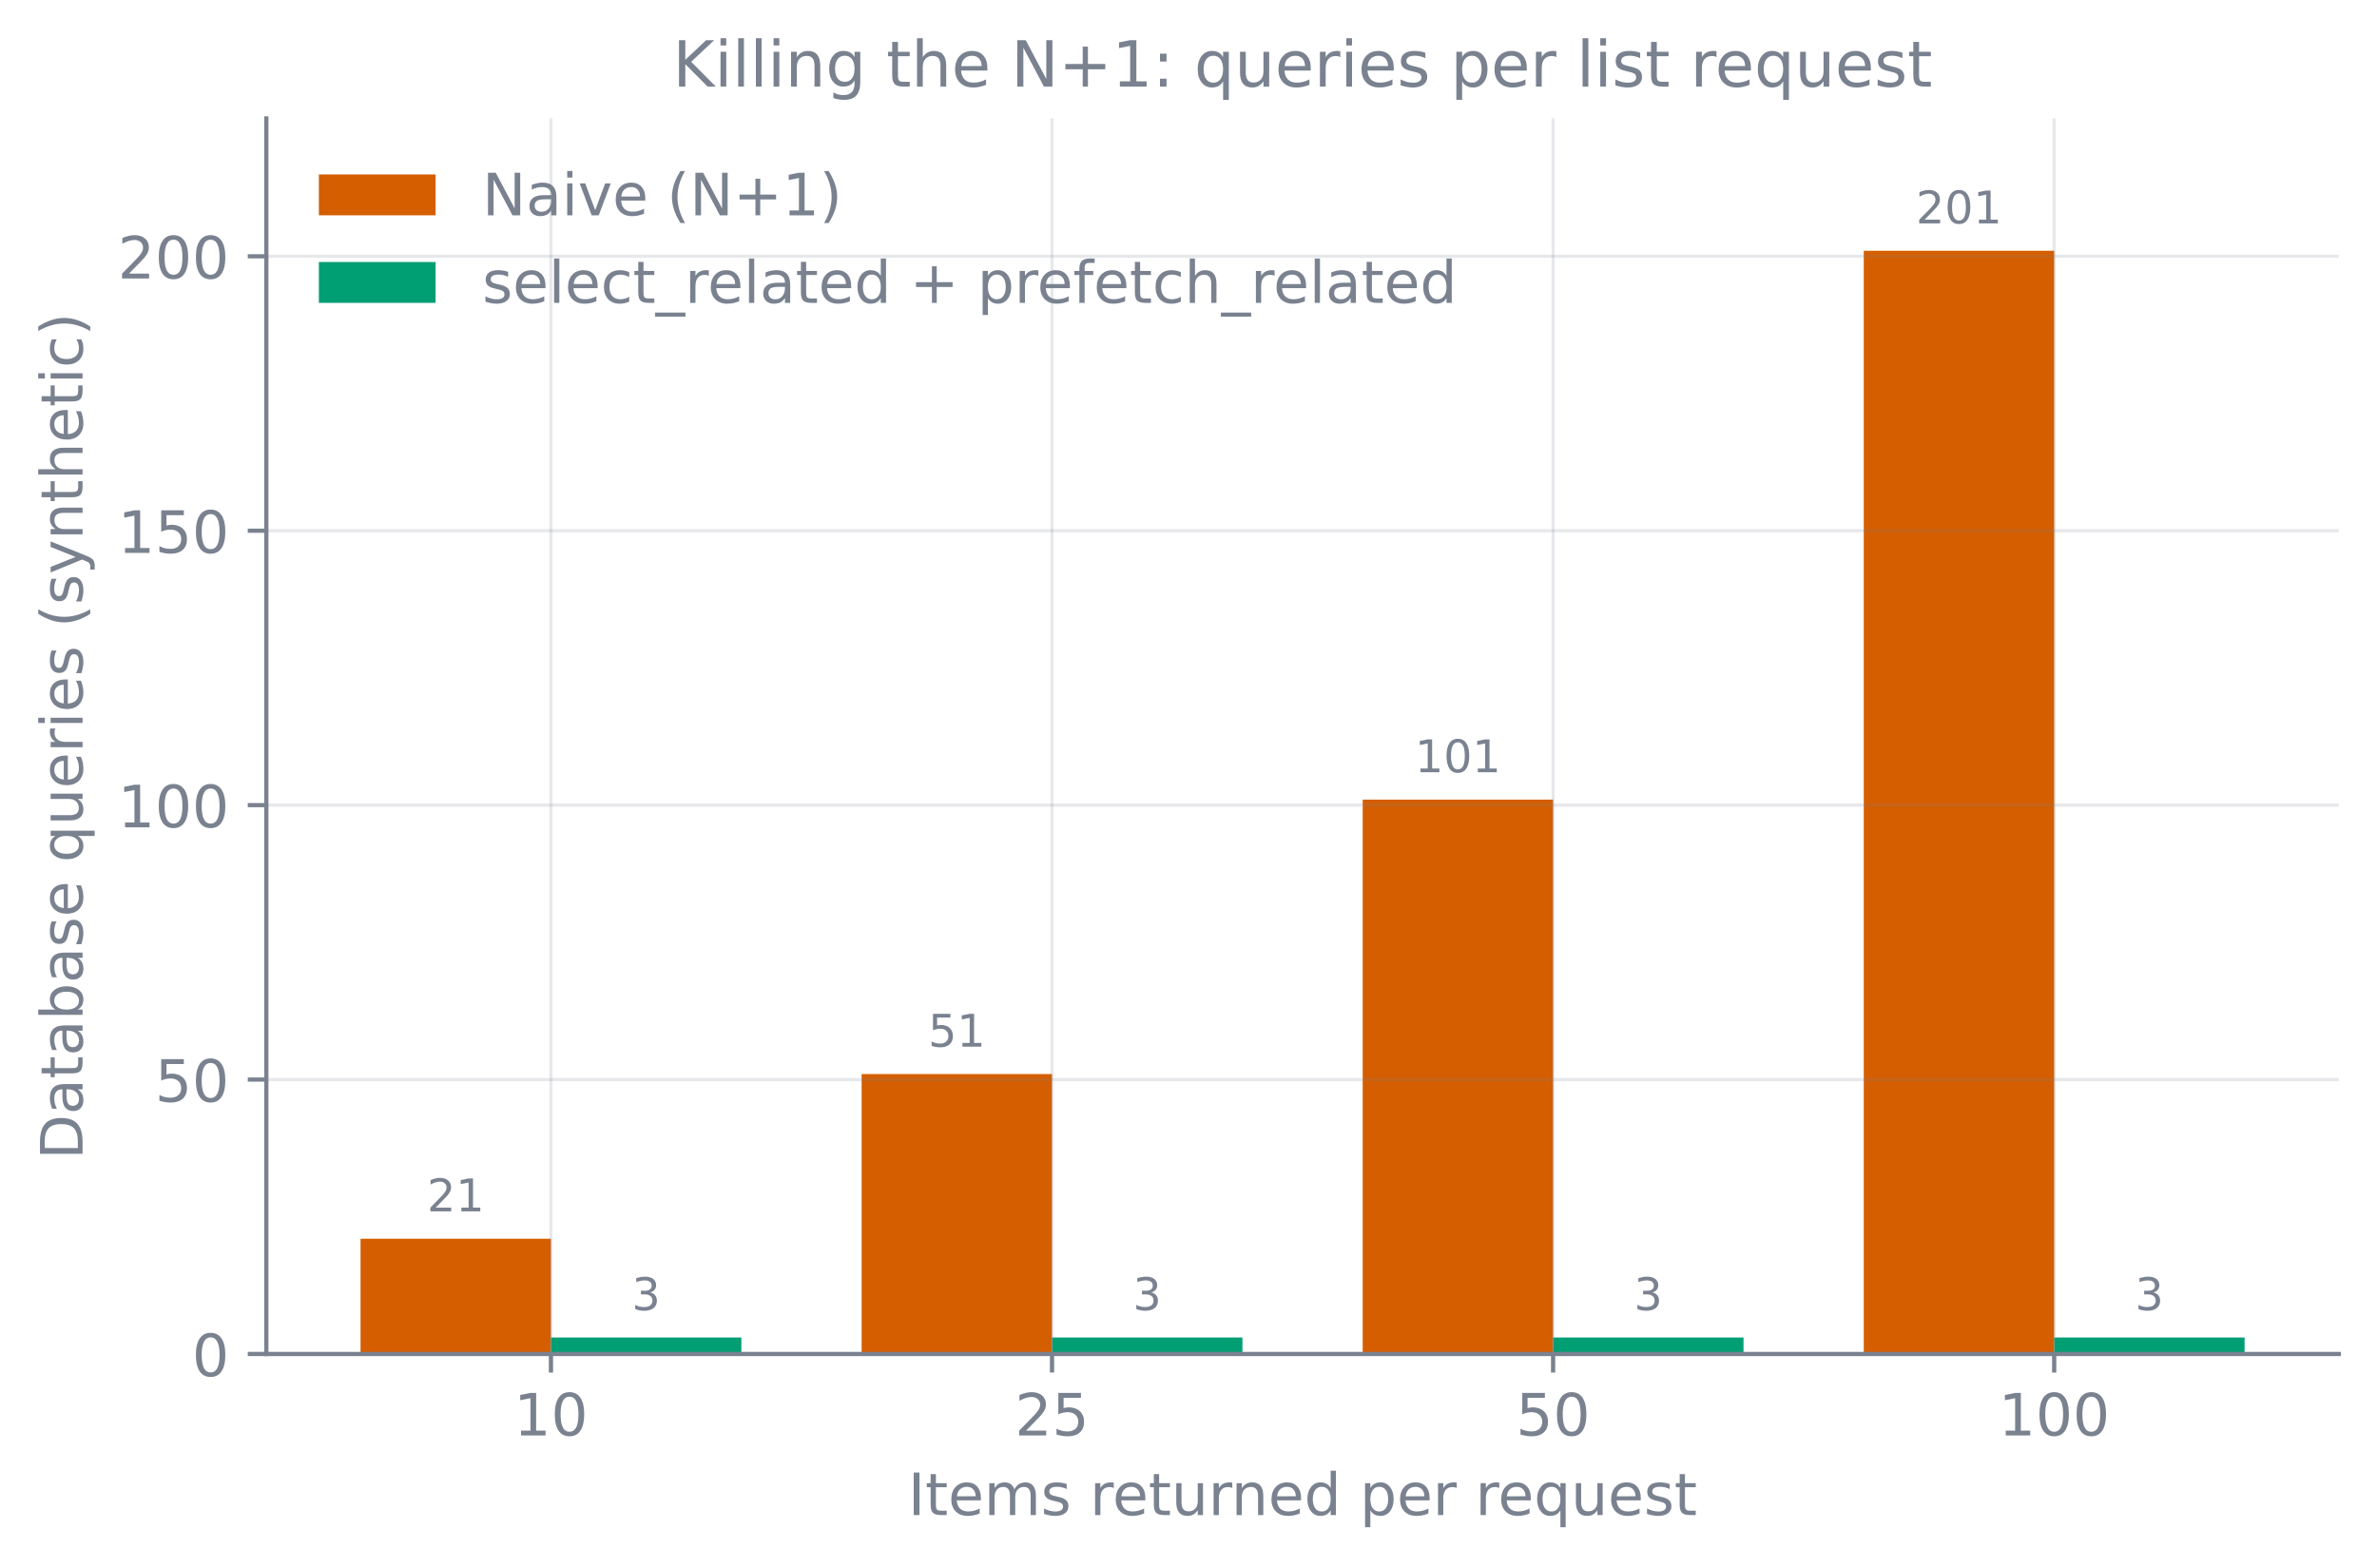
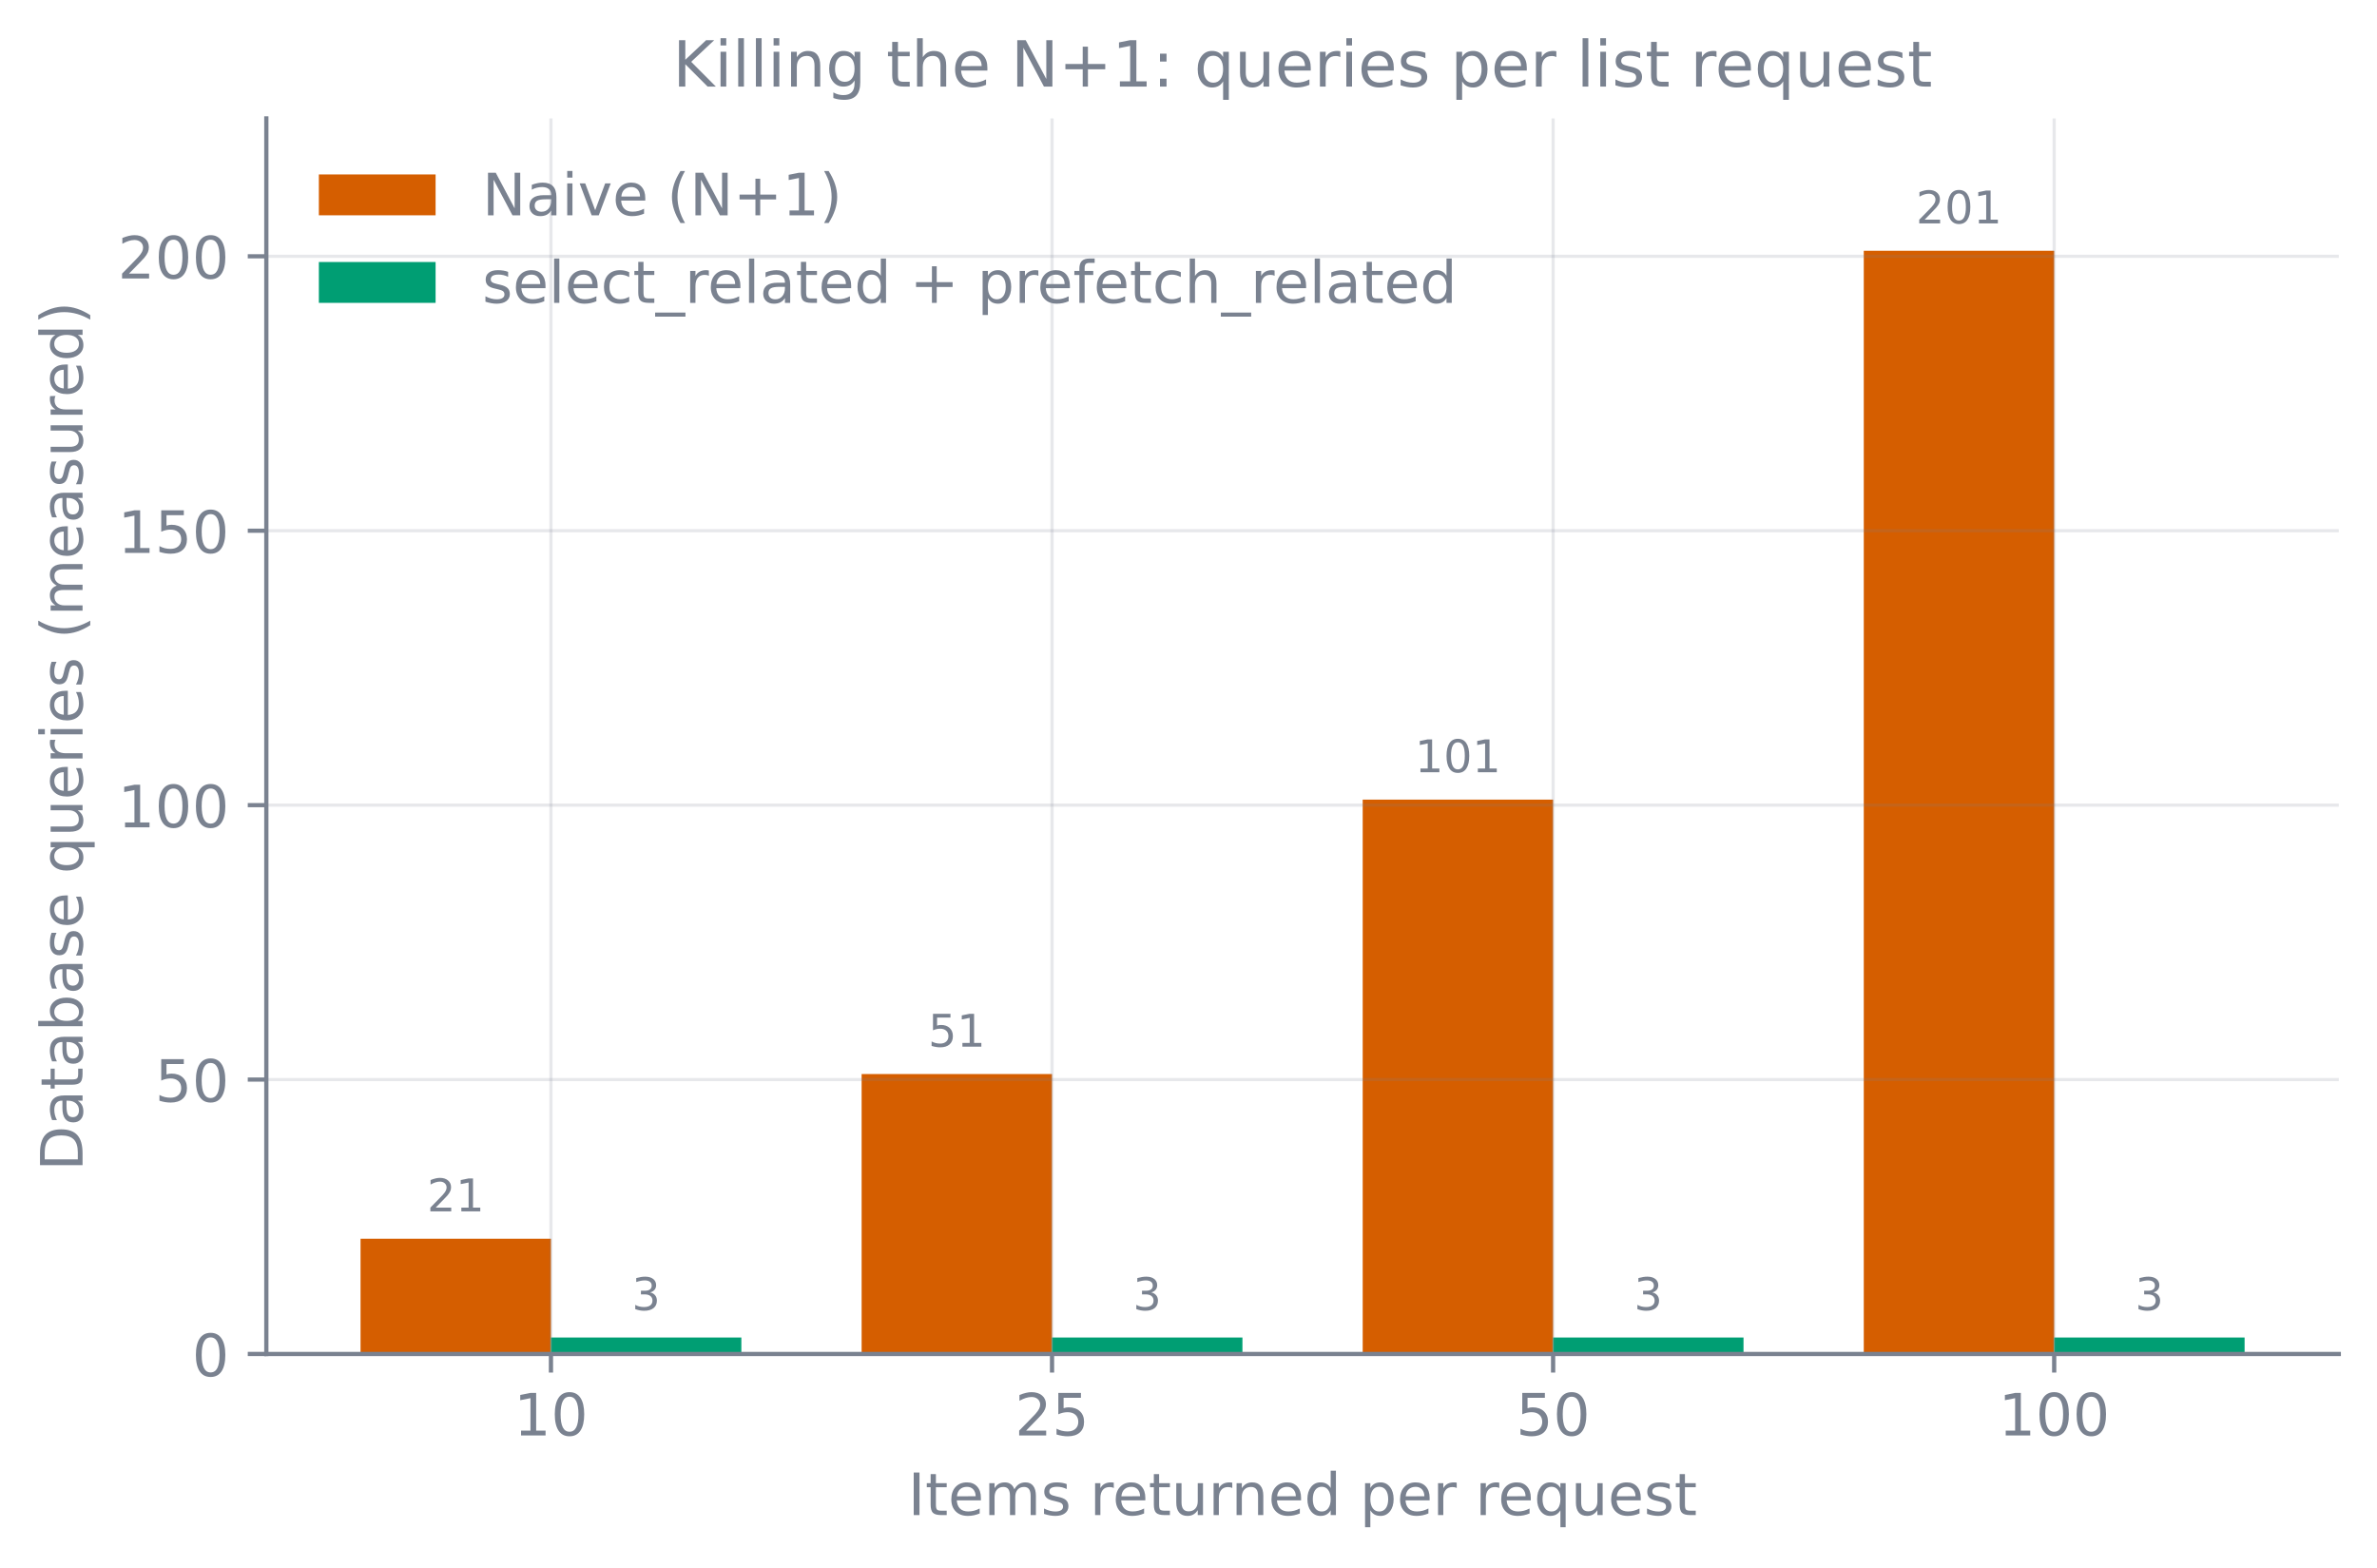
<svg xmlns="http://www.w3.org/2000/svg" xmlns:xlink="http://www.w3.org/1999/xlink" width="447.997pt" height="295.367pt" viewBox="0 0 447.997 295.367" version="1.1">
  <defs>
    <style type="text/css">*{stroke-linejoin: round; stroke-linecap: butt}</style>
  </defs>
  <g id="figure_1">
    <g id="patch_1">
      <path d="M 0 295.367  L 447.997 295.367  L 447.997 0  L 0 0  L 0 295.367  z " style="fill: none" />
    </g>
    <g id="axes_1">
      <g id="patch_2">
        <path d="M 50.197 255.166  L 440.797 255.166  L 440.797 22.318  L 50.197 22.318  L 50.197 255.166  z " style="fill: none" />
      </g>
      <g id="patch_3">
-         <path d="M 67.952 255.166  L 103.839 255.166  L 103.839 233.445  L 67.952 233.445  z " clip-path="url(#p2cdd162f48)" style="fill: #d55e00" />
+         <path d="M 67.952 255.166  L 103.839 255.166  L 103.839 233.445  L 67.952 233.445  z " clip-path="url(#p81f65f3463)" style="fill: #d55e00" />
      </g>
      <g id="patch_4">
-         <path d="M 162.391 255.166  L 198.278 255.166  L 198.278 202.415  L 162.391 202.415  z " clip-path="url(#p2cdd162f48)" style="fill: #d55e00" />
+         <path d="M 162.391 255.166  L 198.278 255.166  L 198.278 202.415  L 162.391 202.415  z " clip-path="url(#p81f65f3463)" style="fill: #d55e00" />
      </g>
      <g id="patch_5">
-         <path d="M 256.83 255.166  L 292.717 255.166  L 292.717 150.699  L 256.83 150.699  z " clip-path="url(#p2cdd162f48)" style="fill: #d55e00" />
+         <path d="M 256.83 255.166  L 292.717 255.166  L 292.717 150.699  L 256.83 150.699  z " clip-path="url(#p81f65f3463)" style="fill: #d55e00" />
      </g>
      <g id="patch_6">
-         <path d="M 351.269 255.166  L 387.156 255.166  L 387.156 47.266  L 351.269 47.266  z " clip-path="url(#p2cdd162f48)" style="fill: #d55e00" />
+         <path d="M 351.269 255.166  L 387.156 255.166  L 387.156 47.266  L 351.269 47.266  z " clip-path="url(#p81f65f3463)" style="fill: #d55e00" />
      </g>
      <g id="patch_7">
-         <path d="M 103.839 255.166  L 139.725 255.166  L 139.725 252.063  L 103.839 252.063  z " clip-path="url(#p2cdd162f48)" style="fill: #009e73" />
+         <path d="M 103.839 255.166  L 139.725 255.166  L 139.725 252.063  L 103.839 252.063  z " clip-path="url(#p81f65f3463)" style="fill: #009e73" />
      </g>
      <g id="patch_8">
-         <path d="M 198.278 255.166  L 234.164 255.166  L 234.164 252.063  L 198.278 252.063  z " clip-path="url(#p2cdd162f48)" style="fill: #009e73" />
+         <path d="M 198.278 255.166  L 234.164 255.166  L 234.164 252.063  L 198.278 252.063  z " clip-path="url(#p81f65f3463)" style="fill: #009e73" />
      </g>
      <g id="patch_9">
-         <path d="M 292.717 255.166  L 328.603 255.166  L 328.603 252.063  L 292.717 252.063  z " clip-path="url(#p2cdd162f48)" style="fill: #009e73" />
+         <path d="M 292.717 255.166  L 328.603 255.166  L 328.603 252.063  L 292.717 252.063  z " clip-path="url(#p81f65f3463)" style="fill: #009e73" />
      </g>
      <g id="patch_10">
-         <path d="M 387.156 255.166  L 423.043 255.166  L 423.043 252.063  L 387.156 252.063  z " clip-path="url(#p2cdd162f48)" style="fill: #009e73" />
+         <path d="M 387.156 255.166  L 423.043 255.166  L 423.043 252.063  L 387.156 252.063  z " clip-path="url(#p81f65f3463)" style="fill: #009e73" />
      </g>
      <g id="matplotlib.axis_1">
        <g id="xtick_1">
          <g id="line2d_1">
-             <path d="M 103.839 255.166  L 103.839 22.318  " clip-path="url(#p2cdd162f48)" style="fill: none; stroke: #7a8290; stroke-opacity: 0.18; stroke-width: 0.6; stroke-linecap: square" />
+             <path d="M 103.839 255.166  L 103.839 22.318  " clip-path="url(#p81f65f3463)" style="fill: none; stroke: #7a8290; stroke-opacity: 0.18; stroke-width: 0.6; stroke-linecap: square" />
          </g>
          <g id="line2d_2">
            <defs>
-               <path id="m1f54885680" d="M 0 0  L 0 3.5  " style="stroke: #7a8290; stroke-width: 0.8" />
-             </defs>
-             <g>
-               <use xlink:href="#m1f54885680" x="103.839" y="255.166" style="fill: #7a8290; stroke: #7a8290; stroke-width: 0.8" />
+               <path id="mf92b718bae" d="M 0 0  L 0 3.5  " style="stroke: #7a8290; stroke-width: 0.8" />
+             </defs>
+             <g>
+               <use xlink:href="#mf92b718bae" x="103.839" y="255.166" style="fill: #7a8290; stroke: #7a8290; stroke-width: 0.8" />
            </g>
          </g>
          <g id="text_1">
            <g style="fill: #7a8290" transform="translate(96.83975 270.5235) scale(0.11 -0.11)">
              <defs>
                <path id="DejaVuSans-14" d="M 794 531  L 1825 531  L 1825 4091  L 703 3866  L 703 4441  L 1819 4666  L 2450 4666  L 2450 531  L 3481 531  L 3481 0  L 794 0  L 794 531  z " transform="scale(0.015625)" />
                <path id="DejaVuSans-13" d="M 2034 4250  Q 1547 4250 1301 3770  Q 1056 3291 1056 2328  Q 1056 1369 1301 889  Q 1547 409 2034 409  Q 2525 409 2770 889  Q 3016 1369 3016 2328  Q 3016 3291 2770 3770  Q 2525 4250 2034 4250  z M 2034 4750  Q 2819 4750 3233 4129  Q 3647 3509 3647 2328  Q 3647 1150 3233 529  Q 2819 -91 2034 -91  Q 1250 -91 836 529  Q 422 1150 422 2328  Q 422 3509 836 4129  Q 1250 4750 2034 4750  z " transform="scale(0.015625)" />
              </defs>
              <use xlink:href="#DejaVuSans-14" />
              <use xlink:href="#DejaVuSans-13" transform="translate(63.625 0)" />
            </g>
          </g>
        </g>
        <g id="xtick_2">
          <g id="line2d_3">
-             <path d="M 198.278 255.166  L 198.278 22.318  " clip-path="url(#p2cdd162f48)" style="fill: none; stroke: #7a8290; stroke-opacity: 0.18; stroke-width: 0.6; stroke-linecap: square" />
+             <path d="M 198.278 255.166  L 198.278 22.318  " clip-path="url(#p81f65f3463)" style="fill: none; stroke: #7a8290; stroke-opacity: 0.18; stroke-width: 0.6; stroke-linecap: square" />
          </g>
          <g id="line2d_4">
            <g>
-               <use xlink:href="#m1f54885680" x="198.278" y="255.166" style="fill: #7a8290; stroke: #7a8290; stroke-width: 0.8" />
+               <use xlink:href="#mf92b718bae" x="198.278" y="255.166" style="fill: #7a8290; stroke: #7a8290; stroke-width: 0.8" />
            </g>
          </g>
          <g id="text_2">
            <g style="fill: #7a8290" transform="translate(191.2788 270.5235) scale(0.11 -0.11)">
              <defs>
                <path id="DejaVuSans-15" d="M 1228 531  L 3431 531  L 3431 0  L 469 0  L 469 531  Q 828 903 1448 1529  Q 2069 2156 2228 2338  Q 2531 2678 2651 2914  Q 2772 3150 2772 3378  Q 2772 3750 2511 3984  Q 2250 4219 1831 4219  Q 1534 4219 1204 4116  Q 875 4013 500 3803  L 500 4441  Q 881 4594 1212 4672  Q 1544 4750 1819 4750  Q 2544 4750 2975 4387  Q 3406 4025 3406 3419  Q 3406 3131 3298 2873  Q 3191 2616 2906 2266  Q 2828 2175 2409 1742  Q 1991 1309 1228 531  z " transform="scale(0.015625)" />
                <path id="DejaVuSans-18" d="M 691 4666  L 3169 4666  L 3169 4134  L 1269 4134  L 1269 2991  Q 1406 3038 1543 3061  Q 1681 3084 1819 3084  Q 2600 3084 3056 2656  Q 3513 2228 3513 1497  Q 3513 744 3044 326  Q 2575 -91 1722 -91  Q 1428 -91 1123 -41  Q 819 9 494 109  L 494 744  Q 775 591 1075 516  Q 1375 441 1709 441  Q 2250 441 2565 725  Q 2881 1009 2881 1497  Q 2881 1984 2565 2268  Q 2250 2553 1709 2553  Q 1456 2553 1204 2497  Q 953 2441 691 2322  L 691 4666  z " transform="scale(0.015625)" />
              </defs>
              <use xlink:href="#DejaVuSans-15" />
              <use xlink:href="#DejaVuSans-18" transform="translate(63.625 0)" />
            </g>
          </g>
        </g>
        <g id="xtick_3">
          <g id="line2d_5">
-             <path d="M 292.717 255.166  L 292.717 22.318  " clip-path="url(#p2cdd162f48)" style="fill: none; stroke: #7a8290; stroke-opacity: 0.18; stroke-width: 0.6; stroke-linecap: square" />
+             <path d="M 292.717 255.166  L 292.717 22.318  " clip-path="url(#p81f65f3463)" style="fill: none; stroke: #7a8290; stroke-opacity: 0.18; stroke-width: 0.6; stroke-linecap: square" />
          </g>
          <g id="line2d_6">
            <g>
-               <use xlink:href="#m1f54885680" x="292.717" y="255.166" style="fill: #7a8290; stroke: #7a8290; stroke-width: 0.8" />
+               <use xlink:href="#mf92b718bae" x="292.717" y="255.166" style="fill: #7a8290; stroke: #7a8290; stroke-width: 0.8" />
            </g>
          </g>
          <g id="text_3">
            <g style="fill: #7a8290" transform="translate(285.7179 270.5235) scale(0.11 -0.11)">
              <use xlink:href="#DejaVuSans-18" />
              <use xlink:href="#DejaVuSans-13" transform="translate(63.625 0)" />
            </g>
          </g>
        </g>
        <g id="xtick_4">
          <g id="line2d_7">
-             <path d="M 387.156 255.166  L 387.156 22.318  " clip-path="url(#p2cdd162f48)" style="fill: none; stroke: #7a8290; stroke-opacity: 0.18; stroke-width: 0.6; stroke-linecap: square" />
+             <path d="M 387.156 255.166  L 387.156 22.318  " clip-path="url(#p81f65f3463)" style="fill: none; stroke: #7a8290; stroke-opacity: 0.18; stroke-width: 0.6; stroke-linecap: square" />
          </g>
          <g id="line2d_8">
            <g>
-               <use xlink:href="#m1f54885680" x="387.156" y="255.166" style="fill: #7a8290; stroke: #7a8290; stroke-width: 0.8" />
+               <use xlink:href="#mf92b718bae" x="387.156" y="255.166" style="fill: #7a8290; stroke: #7a8290; stroke-width: 0.8" />
            </g>
          </g>
          <g id="text_4">
            <g style="fill: #7a8290" transform="translate(376.6576 270.5235) scale(0.11 -0.11)">
              <use xlink:href="#DejaVuSans-14" />
              <use xlink:href="#DejaVuSans-13" transform="translate(63.625 0)" />
              <use xlink:href="#DejaVuSans-13" transform="translate(127.25 0)" />
            </g>
          </g>
        </g>
        <g id="text_5">
          <g style="fill: #7a8290" transform="translate(171.132 285.5244) scale(0.11 -0.11)">
            <defs>
              <path id="DejaVuSans-2c" d="M 628 4666  L 1259 4666  L 1259 0  L 628 0  L 628 4666  z " transform="scale(0.015625)" />
              <path id="DejaVuSans-57" d="M 1172 4494  L 1172 3500  L 2356 3500  L 2356 3053  L 1172 3053  L 1172 1153  Q 1172 725 1289 603  Q 1406 481 1766 481  L 2356 481  L 2356 0  L 1766 0  Q 1100 0 847 248  Q 594 497 594 1153  L 594 3053  L 172 3053  L 172 3500  L 594 3500  L 594 4494  L 1172 4494  z " transform="scale(0.015625)" />
              <path id="DejaVuSans-48" d="M 3597 1894  L 3597 1613  L 953 1613  Q 991 1019 1311 708  Q 1631 397 2203 397  Q 2534 397 2845 478  Q 3156 559 3463 722  L 3463 178  Q 3153 47 2828 -22  Q 2503 -91 2169 -91  Q 1331 -91 842 396  Q 353 884 353 1716  Q 353 2575 817 3079  Q 1281 3584 2069 3584  Q 2775 3584 3186 3129  Q 3597 2675 3597 1894  z M 3022 2063  Q 3016 2534 2758 2815  Q 2500 3097 2075 3097  Q 1594 3097 1305 2825  Q 1016 2553 972 2059  L 3022 2063  z " transform="scale(0.015625)" />
              <path id="DejaVuSans-50" d="M 3328 2828  Q 3544 3216 3844 3400  Q 4144 3584 4550 3584  Q 5097 3584 5394 3201  Q 5691 2819 5691 2113  L 5691 0  L 5113 0  L 5113 2094  Q 5113 2597 4934 2840  Q 4756 3084 4391 3084  Q 3944 3084 3684 2787  Q 3425 2491 3425 1978  L 3425 0  L 2847 0  L 2847 2094  Q 2847 2600 2669 2842  Q 2491 3084 2119 3084  Q 1678 3084 1418 2786  Q 1159 2488 1159 1978  L 1159 0  L 581 0  L 581 3500  L 1159 3500  L 1159 2956  Q 1356 3278 1631 3431  Q 1906 3584 2284 3584  Q 2666 3584 2933 3390  Q 3200 3197 3328 2828  z " transform="scale(0.015625)" />
              <path id="DejaVuSans-56" d="M 2834 3397  L 2834 2853  Q 2591 2978 2328 3040  Q 2066 3103 1784 3103  Q 1356 3103 1142 2972  Q 928 2841 928 2578  Q 928 2378 1081 2264  Q 1234 2150 1697 2047  L 1894 2003  Q 2506 1872 2764 1633  Q 3022 1394 3022 966  Q 3022 478 2636 193  Q 2250 -91 1575 -91  Q 1294 -91 989 -36  Q 684 19 347 128  L 347 722  Q 666 556 975 473  Q 1284 391 1588 391  Q 1994 391 2212 530  Q 2431 669 2431 922  Q 2431 1156 2273 1281  Q 2116 1406 1581 1522  L 1381 1569  Q 847 1681 609 1914  Q 372 2147 372 2553  Q 372 3047 722 3315  Q 1072 3584 1716 3584  Q 2034 3584 2315 3537  Q 2597 3491 2834 3397  z " transform="scale(0.015625)" />
              <path id="DejaVuSans-3" transform="scale(0.015625)" />
              <path id="DejaVuSans-55" d="M 2631 2963  Q 2534 3019 2420 3045  Q 2306 3072 2169 3072  Q 1681 3072 1420 2755  Q 1159 2438 1159 1844  L 1159 0  L 581 0  L 581 3500  L 1159 3500  L 1159 2956  Q 1341 3275 1631 3429  Q 1922 3584 2338 3584  Q 2397 3584 2469 3576  Q 2541 3569 2628 3553  L 2631 2963  z " transform="scale(0.015625)" />
              <path id="DejaVuSans-58" d="M 544 1381  L 544 3500  L 1119 3500  L 1119 1403  Q 1119 906 1312 657  Q 1506 409 1894 409  Q 2359 409 2629 706  Q 2900 1003 2900 1516  L 2900 3500  L 3475 3500  L 3475 0  L 2900 0  L 2900 538  Q 2691 219 2414 64  Q 2138 -91 1772 -91  Q 1169 -91 856 284  Q 544 659 544 1381  z M 1991 3584  L 1991 3584  z " transform="scale(0.015625)" />
              <path id="DejaVuSans-51" d="M 3513 2113  L 3513 0  L 2938 0  L 2938 2094  Q 2938 2591 2744 2837  Q 2550 3084 2163 3084  Q 1697 3084 1428 2787  Q 1159 2491 1159 1978  L 1159 0  L 581 0  L 581 3500  L 1159 3500  L 1159 2956  Q 1366 3272 1645 3428  Q 1925 3584 2291 3584  Q 2894 3584 3203 3211  Q 3513 2838 3513 2113  z " transform="scale(0.015625)" />
              <path id="DejaVuSans-47" d="M 2906 2969  L 2906 4863  L 3481 4863  L 3481 0  L 2906 0  L 2906 525  Q 2725 213 2448 61  Q 2172 -91 1784 -91  Q 1150 -91 751 415  Q 353 922 353 1747  Q 353 2572 751 3078  Q 1150 3584 1784 3584  Q 2172 3584 2448 3432  Q 2725 3281 2906 2969  z M 947 1747  Q 947 1113 1208 752  Q 1469 391 1925 391  Q 2381 391 2643 752  Q 2906 1113 2906 1747  Q 2906 2381 2643 2742  Q 2381 3103 1925 3103  Q 1469 3103 1208 2742  Q 947 2381 947 1747  z " transform="scale(0.015625)" />
              <path id="DejaVuSans-53" d="M 1159 525  L 1159 -1331  L 581 -1331  L 581 3500  L 1159 3500  L 1159 2969  Q 1341 3281 1617 3432  Q 1894 3584 2278 3584  Q 2916 3584 3314 3078  Q 3713 2572 3713 1747  Q 3713 922 3314 415  Q 2916 -91 2278 -91  Q 1894 -91 1617 61  Q 1341 213 1159 525  z M 3116 1747  Q 3116 2381 2855 2742  Q 2594 3103 2138 3103  Q 1681 3103 1420 2742  Q 1159 2381 1159 1747  Q 1159 1113 1420 752  Q 1681 391 2138 391  Q 2594 391 2855 752  Q 3116 1113 3116 1747  z " transform="scale(0.015625)" />
              <path id="DejaVuSans-54" d="M 947 1747  Q 947 1113 1208 752  Q 1469 391 1925 391  Q 2381 391 2643 752  Q 2906 1113 2906 1747  Q 2906 2381 2643 2742  Q 2381 3103 1925 3103  Q 1469 3103 1208 2742  Q 947 2381 947 1747  z M 2906 525  Q 2725 213 2448 61  Q 2172 -91 1784 -91  Q 1150 -91 751 415  Q 353 922 353 1747  Q 353 2572 751 3078  Q 1150 3584 1784 3584  Q 2172 3584 2448 3432  Q 2725 3281 2906 2969  L 2906 3500  L 3481 3500  L 3481 -1331  L 2906 -1331  L 2906 525  z " transform="scale(0.015625)" />
            </defs>
            <use xlink:href="#DejaVuSans-2c" />
            <use xlink:href="#DejaVuSans-57" transform="translate(29.5 0)" />
            <use xlink:href="#DejaVuSans-48" transform="translate(68.70312 0)" />
            <use xlink:href="#DejaVuSans-50" transform="translate(130.2344 0)" />
            <use xlink:href="#DejaVuSans-56" transform="translate(227.6406 0)" />
            <use xlink:href="#DejaVuSans-3" transform="translate(279.7344 0)" />
            <use xlink:href="#DejaVuSans-55" transform="translate(311.5156 0)" />
            <use xlink:href="#DejaVuSans-48" transform="translate(350.4219 0)" />
            <use xlink:href="#DejaVuSans-57" transform="translate(411.9531 0)" />
            <use xlink:href="#DejaVuSans-58" transform="translate(451.1562 0)" />
            <use xlink:href="#DejaVuSans-55" transform="translate(514.5312 0)" />
            <use xlink:href="#DejaVuSans-51" transform="translate(553.8906 0)" />
            <use xlink:href="#DejaVuSans-48" transform="translate(617.2656 0)" />
            <use xlink:href="#DejaVuSans-47" transform="translate(678.7969 0)" />
            <use xlink:href="#DejaVuSans-3" transform="translate(742.2812 0)" />
            <use xlink:href="#DejaVuSans-53" transform="translate(774.0625 0)" />
            <use xlink:href="#DejaVuSans-48" transform="translate(837.5469 0)" />
            <use xlink:href="#DejaVuSans-55" transform="translate(899.0781 0)" />
            <use xlink:href="#DejaVuSans-3" transform="translate(940.1875 0)" />
            <use xlink:href="#DejaVuSans-55" transform="translate(971.9688 0)" />
            <use xlink:href="#DejaVuSans-48" transform="translate(1010.875 0)" />
            <use xlink:href="#DejaVuSans-54" transform="translate(1072.406 0)" />
            <use xlink:href="#DejaVuSans-58" transform="translate(1135.891 0)" />
            <use xlink:href="#DejaVuSans-48" transform="translate(1199.266 0)" />
            <use xlink:href="#DejaVuSans-56" transform="translate(1260.797 0)" />
            <use xlink:href="#DejaVuSans-57" transform="translate(1312.891 0)" />
          </g>
        </g>
      </g>
      <g id="matplotlib.axis_2">
        <g id="ytick_1">
          <g id="line2d_9">
-             <path d="M 50.197 255.166  L 440.797 255.166  " clip-path="url(#p2cdd162f48)" style="fill: none; stroke: #7a8290; stroke-opacity: 0.18; stroke-width: 0.6; stroke-linecap: square" />
+             <path d="M 50.197 255.166  L 440.797 255.166  " clip-path="url(#p81f65f3463)" style="fill: none; stroke: #7a8290; stroke-opacity: 0.18; stroke-width: 0.6; stroke-linecap: square" />
          </g>
          <g id="line2d_10">
            <defs>
-               <path id="mc51eaa70ae" d="M 0 0  L -3.5 0  " style="stroke: #7a8290; stroke-width: 0.8" />
-             </defs>
-             <g>
-               <use xlink:href="#mc51eaa70ae" x="50.197" y="255.166" style="fill: #7a8290; stroke: #7a8290; stroke-width: 0.8" />
+               <path id="me8f20baca2" d="M 0 0  L -3.5 0  " style="stroke: #7a8290; stroke-width: 0.8" />
+             </defs>
+             <g>
+               <use xlink:href="#me8f20baca2" x="50.197" y="255.166" style="fill: #7a8290; stroke: #7a8290; stroke-width: 0.8" />
            </g>
          </g>
          <g id="text_6">
            <g style="fill: #7a8290" transform="translate(36.19836 259.3448) scale(0.11 -0.11)">
              <use xlink:href="#DejaVuSans-13" />
            </g>
          </g>
        </g>
        <g id="ytick_2">
          <g id="line2d_11">
-             <path d="M 50.197 203.45  L 440.797 203.45  " clip-path="url(#p2cdd162f48)" style="fill: none; stroke: #7a8290; stroke-opacity: 0.18; stroke-width: 0.6; stroke-linecap: square" />
+             <path d="M 50.197 203.45  L 440.797 203.45  " clip-path="url(#p81f65f3463)" style="fill: none; stroke: #7a8290; stroke-opacity: 0.18; stroke-width: 0.6; stroke-linecap: square" />
          </g>
          <g id="line2d_12">
            <g>
-               <use xlink:href="#mc51eaa70ae" x="50.197" y="203.45" style="fill: #7a8290; stroke: #7a8290; stroke-width: 0.8" />
+               <use xlink:href="#me8f20baca2" x="50.197" y="203.45" style="fill: #7a8290; stroke: #7a8290; stroke-width: 0.8" />
            </g>
          </g>
          <g id="text_7">
            <g style="fill: #7a8290" transform="translate(29.19961 207.6284) scale(0.11 -0.11)">
              <use xlink:href="#DejaVuSans-18" />
              <use xlink:href="#DejaVuSans-13" transform="translate(63.625 0)" />
            </g>
          </g>
        </g>
        <g id="ytick_3">
          <g id="line2d_13">
-             <path d="M 50.197 151.733  L 440.797 151.733  " clip-path="url(#p2cdd162f48)" style="fill: none; stroke: #7a8290; stroke-opacity: 0.18; stroke-width: 0.6; stroke-linecap: square" />
+             <path d="M 50.197 151.733  L 440.797 151.733  " clip-path="url(#p81f65f3463)" style="fill: none; stroke: #7a8290; stroke-opacity: 0.18; stroke-width: 0.6; stroke-linecap: square" />
          </g>
          <g id="line2d_14">
            <g>
-               <use xlink:href="#mc51eaa70ae" x="50.197" y="151.733" style="fill: #7a8290; stroke: #7a8290; stroke-width: 0.8" />
+               <use xlink:href="#me8f20baca2" x="50.197" y="151.733" style="fill: #7a8290; stroke: #7a8290; stroke-width: 0.8" />
            </g>
          </g>
          <g id="text_8">
            <g style="fill: #7a8290" transform="translate(22.20086 155.912) scale(0.11 -0.11)">
              <use xlink:href="#DejaVuSans-14" />
              <use xlink:href="#DejaVuSans-13" transform="translate(63.625 0)" />
              <use xlink:href="#DejaVuSans-13" transform="translate(127.25 0)" />
            </g>
          </g>
        </g>
        <g id="ytick_4">
          <g id="line2d_15">
-             <path d="M 50.197 100.017  L 440.797 100.017  " clip-path="url(#p2cdd162f48)" style="fill: none; stroke: #7a8290; stroke-opacity: 0.18; stroke-width: 0.6; stroke-linecap: square" />
+             <path d="M 50.197 100.017  L 440.797 100.017  " clip-path="url(#p81f65f3463)" style="fill: none; stroke: #7a8290; stroke-opacity: 0.18; stroke-width: 0.6; stroke-linecap: square" />
          </g>
          <g id="line2d_16">
            <g>
-               <use xlink:href="#mc51eaa70ae" x="50.197" y="100.017" style="fill: #7a8290; stroke: #7a8290; stroke-width: 0.8" />
+               <use xlink:href="#me8f20baca2" x="50.197" y="100.017" style="fill: #7a8290; stroke: #7a8290; stroke-width: 0.8" />
            </g>
          </g>
          <g id="text_9">
            <g style="fill: #7a8290" transform="translate(22.20086 104.1956) scale(0.11 -0.11)">
              <use xlink:href="#DejaVuSans-14" />
              <use xlink:href="#DejaVuSans-18" transform="translate(63.625 0)" />
              <use xlink:href="#DejaVuSans-13" transform="translate(127.25 0)" />
            </g>
          </g>
        </g>
        <g id="ytick_5">
          <g id="line2d_17">
-             <path d="M 50.197 48.3  L 440.797 48.3  " clip-path="url(#p2cdd162f48)" style="fill: none; stroke: #7a8290; stroke-opacity: 0.18; stroke-width: 0.6; stroke-linecap: square" />
+             <path d="M 50.197 48.3  L 440.797 48.3  " clip-path="url(#p81f65f3463)" style="fill: none; stroke: #7a8290; stroke-opacity: 0.18; stroke-width: 0.6; stroke-linecap: square" />
          </g>
          <g id="line2d_18">
            <g>
-               <use xlink:href="#mc51eaa70ae" x="50.197" y="48.3" style="fill: #7a8290; stroke: #7a8290; stroke-width: 0.8" />
+               <use xlink:href="#me8f20baca2" x="50.197" y="48.3" style="fill: #7a8290; stroke: #7a8290; stroke-width: 0.8" />
            </g>
          </g>
          <g id="text_10">
            <g style="fill: #7a8290" transform="translate(22.20086 52.47916) scale(0.11 -0.11)">
              <use xlink:href="#DejaVuSans-15" />
              <use xlink:href="#DejaVuSans-13" transform="translate(63.625 0)" />
              <use xlink:href="#DejaVuSans-13" transform="translate(127.25 0)" />
            </g>
          </g>
        </g>
        <g id="text_11">
-           <g style="fill: #7a8290" transform="translate(15.55828 218.5136) rotate(-90) scale(0.11 -0.11)">
+           <g style="fill: #7a8290" transform="translate(15.55828 220.6517) rotate(-90) scale(0.11 -0.11)">
            <defs>
              <path id="DejaVuSans-27" d="M 1259 4147  L 1259 519  L 2022 519  Q 2988 519 3436 956  Q 3884 1394 3884 2338  Q 3884 3275 3436 3711  Q 2988 4147 2022 4147  L 1259 4147  z M 628 4666  L 1925 4666  Q 3281 4666 3915 4102  Q 4550 3538 4550 2338  Q 4550 1131 3912 565  Q 3275 0 1925 0  L 628 0  L 628 4666  z " transform="scale(0.015625)" />
              <path id="DejaVuSans-44" d="M 2194 1759  Q 1497 1759 1228 1600  Q 959 1441 959 1056  Q 959 750 1161 570  Q 1363 391 1709 391  Q 2188 391 2477 730  Q 2766 1069 2766 1631  L 2766 1759  L 2194 1759  z M 3341 1997  L 3341 0  L 2766 0  L 2766 531  Q 2569 213 2275 61  Q 1981 -91 1556 -91  Q 1019 -91 701 211  Q 384 513 384 1019  Q 384 1609 779 1909  Q 1175 2209 1959 2209  L 2766 2209  L 2766 2266  Q 2766 2663 2505 2880  Q 2244 3097 1772 3097  Q 1472 3097 1187 3025  Q 903 2953 641 2809  L 641 3341  Q 956 3463 1253 3523  Q 1550 3584 1831 3584  Q 2591 3584 2966 3190  Q 3341 2797 3341 1997  z " transform="scale(0.015625)" />
              <path id="DejaVuSans-45" d="M 3116 1747  Q 3116 2381 2855 2742  Q 2594 3103 2138 3103  Q 1681 3103 1420 2742  Q 1159 2381 1159 1747  Q 1159 1113 1420 752  Q 1681 391 2138 391  Q 2594 391 2855 752  Q 3116 1113 3116 1747  z M 1159 2969  Q 1341 3281 1617 3432  Q 1894 3584 2278 3584  Q 2916 3584 3314 3078  Q 3713 2572 3713 1747  Q 3713 922 3314 415  Q 2916 -91 2278 -91  Q 1894 -91 1617 61  Q 1341 213 1159 525  L 1159 0  L 581 0  L 581 4863  L 1159 4863  L 1159 2969  z " transform="scale(0.015625)" />
              <path id="DejaVuSans-4c" d="M 603 3500  L 1178 3500  L 1178 0  L 603 0  L 603 3500  z M 603 4863  L 1178 4863  L 1178 4134  L 603 4134  L 603 4863  z " transform="scale(0.015625)" />
              <path id="DejaVuSans-b" d="M 1984 4856  Q 1566 4138 1362 3434  Q 1159 2731 1159 2009  Q 1159 1288 1364 580  Q 1569 -128 1984 -844  L 1484 -844  Q 1016 -109 783 600  Q 550 1309 550 2009  Q 550 2706 781 3412  Q 1013 4119 1484 4856  L 1984 4856  z " transform="scale(0.015625)" />
-               <path id="DejaVuSans-5c" d="M 2059 -325  Q 1816 -950 1584 -1140  Q 1353 -1331 966 -1331  L 506 -1331  L 506 -850  L 844 -850  Q 1081 -850 1212 -737  Q 1344 -625 1503 -206  L 1606 56  L 191 3500  L 800 3500  L 1894 763  L 2988 3500  L 3597 3500  L 2059 -325  z " transform="scale(0.015625)" />
-               <path id="DejaVuSans-4b" d="M 3513 2113  L 3513 0  L 2938 0  L 2938 2094  Q 2938 2591 2744 2837  Q 2550 3084 2163 3084  Q 1697 3084 1428 2787  Q 1159 2491 1159 1978  L 1159 0  L 581 0  L 581 4863  L 1159 4863  L 1159 2956  Q 1366 3272 1645 3428  Q 1925 3584 2291 3584  Q 2894 3584 3203 3211  Q 3513 2838 3513 2113  z " transform="scale(0.015625)" />
-               <path id="DejaVuSans-46" d="M 3122 3366  L 3122 2828  Q 2878 2963 2633 3030  Q 2388 3097 2138 3097  Q 1578 3097 1268 2742  Q 959 2388 959 1747  Q 959 1106 1268 751  Q 1578 397 2138 397  Q 2388 397 2633 464  Q 2878 531 3122 666  L 3122 134  Q 2881 22 2623 -34  Q 2366 -91 2075 -91  Q 1284 -91 818 406  Q 353 903 353 1747  Q 353 2603 823 3093  Q 1294 3584 2113 3584  Q 2378 3584 2631 3529  Q 2884 3475 3122 3366  z " transform="scale(0.015625)" />
              <path id="DejaVuSans-c" d="M 513 4856  L 1013 4856  Q 1481 4119 1714 3412  Q 1947 2706 1947 2009  Q 1947 1309 1714 600  Q 1481 -109 1013 -844  L 513 -844  Q 928 -128 1133 580  Q 1338 1288 1338 2009  Q 1338 2731 1133 3434  Q 928 4138 513 4856  z " transform="scale(0.015625)" />
            </defs>
            <use xlink:href="#DejaVuSans-27" />
            <use xlink:href="#DejaVuSans-44" transform="translate(77 0)" />
            <use xlink:href="#DejaVuSans-57" transform="translate(138.2812 0)" />
            <use xlink:href="#DejaVuSans-44" transform="translate(177.4844 0)" />
            <use xlink:href="#DejaVuSans-45" transform="translate(238.7656 0)" />
            <use xlink:href="#DejaVuSans-44" transform="translate(302.25 0)" />
            <use xlink:href="#DejaVuSans-56" transform="translate(363.5312 0)" />
            <use xlink:href="#DejaVuSans-48" transform="translate(415.625 0)" />
            <use xlink:href="#DejaVuSans-3" transform="translate(477.1562 0)" />
            <use xlink:href="#DejaVuSans-54" transform="translate(508.9375 0)" />
            <use xlink:href="#DejaVuSans-58" transform="translate(572.4219 0)" />
            <use xlink:href="#DejaVuSans-48" transform="translate(635.7969 0)" />
            <use xlink:href="#DejaVuSans-55" transform="translate(697.3281 0)" />
            <use xlink:href="#DejaVuSans-4c" transform="translate(738.4375 0)" />
            <use xlink:href="#DejaVuSans-48" transform="translate(766.2188 0)" />
            <use xlink:href="#DejaVuSans-56" transform="translate(827.75 0)" />
            <use xlink:href="#DejaVuSans-3" transform="translate(879.8438 0)" />
            <use xlink:href="#DejaVuSans-b" transform="translate(911.625 0)" />
-             <use xlink:href="#DejaVuSans-56" transform="translate(950.6406 0)" />
-             <use xlink:href="#DejaVuSans-5c" transform="translate(1002.734 0)" />
-             <use xlink:href="#DejaVuSans-51" transform="translate(1061.922 0)" />
-             <use xlink:href="#DejaVuSans-57" transform="translate(1125.297 0)" />
-             <use xlink:href="#DejaVuSans-4b" transform="translate(1164.5 0)" />
-             <use xlink:href="#DejaVuSans-48" transform="translate(1227.875 0)" />
-             <use xlink:href="#DejaVuSans-57" transform="translate(1289.406 0)" />
-             <use xlink:href="#DejaVuSans-4c" transform="translate(1328.609 0)" />
-             <use xlink:href="#DejaVuSans-46" transform="translate(1356.391 0)" />
-             <use xlink:href="#DejaVuSans-c" transform="translate(1411.375 0)" />
+             <use xlink:href="#DejaVuSans-50" transform="translate(950.6406 0)" />
+             <use xlink:href="#DejaVuSans-48" transform="translate(1048.047 0)" />
+             <use xlink:href="#DejaVuSans-44" transform="translate(1109.578 0)" />
+             <use xlink:href="#DejaVuSans-56" transform="translate(1170.859 0)" />
+             <use xlink:href="#DejaVuSans-58" transform="translate(1222.953 0)" />
+             <use xlink:href="#DejaVuSans-55" transform="translate(1286.328 0)" />
+             <use xlink:href="#DejaVuSans-48" transform="translate(1325.234 0)" />
+             <use xlink:href="#DejaVuSans-47" transform="translate(1386.766 0)" />
+             <use xlink:href="#DejaVuSans-c" transform="translate(1450.25 0)" />
          </g>
        </g>
      </g>
      <g id="patch_11">
        <path d="M 50.197 255.166  L 50.197 22.318  " style="fill: none; stroke: #7a8290; stroke-width: 0.8; stroke-linejoin: miter; stroke-linecap: square" />
      </g>
      <g id="patch_12">
        <path d="M 50.197 255.166  L 440.797 255.166  " style="fill: none; stroke: #7a8290; stroke-width: 0.8; stroke-linejoin: miter; stroke-linecap: square" />
      </g>
      <g id="text_12">
        <g style="fill: #7a8290" transform="translate(80.48695 228.2847) scale(0.085 -0.085)">
          <use xlink:href="#DejaVuSans-15" />
          <use xlink:href="#DejaVuSans-14" transform="translate(63.625 0)" />
        </g>
      </g>
      <g id="text_13">
        <g style="fill: #7a8290" transform="translate(174.926 197.2549) scale(0.085 -0.085)">
          <use xlink:href="#DejaVuSans-18" />
          <use xlink:href="#DejaVuSans-14" transform="translate(63.625 0)" />
        </g>
      </g>
      <g id="text_14">
        <g style="fill: #7a8290" transform="translate(266.661 145.5385) scale(0.085 -0.085)">
          <use xlink:href="#DejaVuSans-14" />
          <use xlink:href="#DejaVuSans-13" transform="translate(63.625 0)" />
          <use xlink:href="#DejaVuSans-14" transform="translate(127.25 0)" />
        </g>
      </g>
      <g id="text_15">
        <g style="fill: #7a8290" transform="translate(361.1001 42.10563) scale(0.085 -0.085)">
          <use xlink:href="#DejaVuSans-15" />
          <use xlink:href="#DejaVuSans-13" transform="translate(63.625 0)" />
          <use xlink:href="#DejaVuSans-14" transform="translate(127.25 0)" />
        </g>
      </g>
      <g id="text_16">
        <g style="fill: #7a8290" transform="translate(119.0779 246.9026) scale(0.085 -0.085)">
          <defs>
            <path id="DejaVuSans-16" d="M 2597 2516  Q 3050 2419 3304 2112  Q 3559 1806 3559 1356  Q 3559 666 3084 287  Q 2609 -91 1734 -91  Q 1441 -91 1130 -33  Q 819 25 488 141  L 488 750  Q 750 597 1062 519  Q 1375 441 1716 441  Q 2309 441 2620 675  Q 2931 909 2931 1356  Q 2931 1769 2642 2001  Q 2353 2234 1838 2234  L 1294 2234  L 1294 2753  L 1863 2753  Q 2328 2753 2575 2939  Q 2822 3125 2822 3475  Q 2822 3834 2567 4026  Q 2313 4219 1838 4219  Q 1578 4219 1281 4162  Q 984 4106 628 3988  L 628 4550  Q 988 4650 1302 4700  Q 1616 4750 1894 4750  Q 2613 4750 3031 4423  Q 3450 4097 3450 3541  Q 3450 3153 3228 2886  Q 3006 2619 2597 2516  z " transform="scale(0.015625)" />
          </defs>
          <use xlink:href="#DejaVuSans-16" />
        </g>
      </g>
      <g id="text_17">
        <g style="fill: #7a8290" transform="translate(213.5169 246.9026) scale(0.085 -0.085)">
          <use xlink:href="#DejaVuSans-16" />
        </g>
      </g>
      <g id="text_18">
        <g style="fill: #7a8290" transform="translate(307.956 246.9026) scale(0.085 -0.085)">
          <use xlink:href="#DejaVuSans-16" />
        </g>
      </g>
      <g id="text_19">
        <g style="fill: #7a8290" transform="translate(402.3951 246.9026) scale(0.085 -0.085)">
          <use xlink:href="#DejaVuSans-16" />
        </g>
      </g>
      <g id="text_20">
        <g style="fill: #7a8290" transform="translate(126.7993 16.31812) scale(0.12 -0.12)">
          <defs>
            <path id="DejaVuSans-2e" d="M 628 4666  L 1259 4666  L 1259 2694  L 3353 4666  L 4166 4666  L 1850 2491  L 4331 0  L 3500 0  L 1259 2247  L 1259 0  L 628 0  L 628 4666  z " transform="scale(0.015625)" />
            <path id="DejaVuSans-4f" d="M 603 4863  L 1178 4863  L 1178 0  L 603 0  L 603 4863  z " transform="scale(0.015625)" />
            <path id="DejaVuSans-4a" d="M 2906 1791  Q 2906 2416 2648 2759  Q 2391 3103 1925 3103  Q 1463 3103 1205 2759  Q 947 2416 947 1791  Q 947 1169 1205 825  Q 1463 481 1925 481  Q 2391 481 2648 825  Q 2906 1169 2906 1791  z M 3481 434  Q 3481 -459 3084 -895  Q 2688 -1331 1869 -1331  Q 1566 -1331 1297 -1286  Q 1028 -1241 775 -1147  L 775 -588  Q 1028 -725 1275 -790  Q 1522 -856 1778 -856  Q 2344 -856 2625 -561  Q 2906 -266 2906 331  L 2906 616  Q 2728 306 2450 153  Q 2172 0 1784 0  Q 1141 0 747 490  Q 353 981 353 1791  Q 353 2603 747 3093  Q 1141 3584 1784 3584  Q 2172 3584 2450 3431  Q 2728 3278 2906 2969  L 2906 3500  L 3481 3500  L 3481 434  z " transform="scale(0.015625)" />
+             <path id="DejaVuSans-4b" d="M 3513 2113  L 3513 0  L 2938 0  L 2938 2094  Q 2938 2591 2744 2837  Q 2550 3084 2163 3084  Q 1697 3084 1428 2787  Q 1159 2491 1159 1978  L 1159 0  L 581 0  L 581 4863  L 1159 4863  L 1159 2956  Q 1366 3272 1645 3428  Q 1925 3584 2291 3584  Q 2894 3584 3203 3211  Q 3513 2838 3513 2113  z " transform="scale(0.015625)" />
            <path id="DejaVuSans-31" d="M 628 4666  L 1478 4666  L 3547 763  L 3547 4666  L 4159 4666  L 4159 0  L 3309 0  L 1241 3903  L 1241 0  L 628 0  L 628 4666  z " transform="scale(0.015625)" />
            <path id="DejaVuSans-e" d="M 2944 4013  L 2944 2272  L 4684 2272  L 4684 1741  L 2944 1741  L 2944 0  L 2419 0  L 2419 1741  L 678 1741  L 678 2272  L 2419 2272  L 2419 4013  L 2944 4013  z " transform="scale(0.015625)" />
            <path id="DejaVuSans-1d" d="M 750 794  L 1409 794  L 1409 0  L 750 0  L 750 794  z M 750 3309  L 1409 3309  L 1409 2516  L 750 2516  L 750 3309  z " transform="scale(0.015625)" />
          </defs>
          <use xlink:href="#DejaVuSans-2e" />
          <use xlink:href="#DejaVuSans-4c" transform="translate(65.57812 0)" />
          <use xlink:href="#DejaVuSans-4f" transform="translate(93.35938 0)" />
          <use xlink:href="#DejaVuSans-4f" transform="translate(121.1406 0)" />
          <use xlink:href="#DejaVuSans-4c" transform="translate(148.9219 0)" />
          <use xlink:href="#DejaVuSans-51" transform="translate(176.7031 0)" />
          <use xlink:href="#DejaVuSans-4a" transform="translate(240.0781 0)" />
          <use xlink:href="#DejaVuSans-3" transform="translate(303.5625 0)" />
          <use xlink:href="#DejaVuSans-57" transform="translate(335.3438 0)" />
          <use xlink:href="#DejaVuSans-4b" transform="translate(374.5469 0)" />
          <use xlink:href="#DejaVuSans-48" transform="translate(437.9219 0)" />
          <use xlink:href="#DejaVuSans-3" transform="translate(499.4531 0)" />
          <use xlink:href="#DejaVuSans-31" transform="translate(531.2344 0)" />
          <use xlink:href="#DejaVuSans-e" transform="translate(606.0469 0)" />
          <use xlink:href="#DejaVuSans-14" transform="translate(689.8438 0)" />
          <use xlink:href="#DejaVuSans-1d" transform="translate(753.4688 0)" />
          <use xlink:href="#DejaVuSans-3" transform="translate(787.1562 0)" />
          <use xlink:href="#DejaVuSans-54" transform="translate(818.9375 0)" />
          <use xlink:href="#DejaVuSans-58" transform="translate(882.4219 0)" />
          <use xlink:href="#DejaVuSans-48" transform="translate(945.7969 0)" />
          <use xlink:href="#DejaVuSans-55" transform="translate(1007.328 0)" />
          <use xlink:href="#DejaVuSans-4c" transform="translate(1048.438 0)" />
          <use xlink:href="#DejaVuSans-48" transform="translate(1076.219 0)" />
          <use xlink:href="#DejaVuSans-56" transform="translate(1137.75 0)" />
          <use xlink:href="#DejaVuSans-3" transform="translate(1189.844 0)" />
          <use xlink:href="#DejaVuSans-53" transform="translate(1221.625 0)" />
          <use xlink:href="#DejaVuSans-48" transform="translate(1285.109 0)" />
          <use xlink:href="#DejaVuSans-55" transform="translate(1346.641 0)" />
          <use xlink:href="#DejaVuSans-3" transform="translate(1387.75 0)" />
          <use xlink:href="#DejaVuSans-4f" transform="translate(1419.531 0)" />
          <use xlink:href="#DejaVuSans-4c" transform="translate(1447.312 0)" />
          <use xlink:href="#DejaVuSans-56" transform="translate(1475.094 0)" />
          <use xlink:href="#DejaVuSans-57" transform="translate(1527.188 0)" />
          <use xlink:href="#DejaVuSans-3" transform="translate(1566.391 0)" />
          <use xlink:href="#DejaVuSans-55" transform="translate(1598.172 0)" />
          <use xlink:href="#DejaVuSans-48" transform="translate(1637.078 0)" />
          <use xlink:href="#DejaVuSans-54" transform="translate(1698.609 0)" />
          <use xlink:href="#DejaVuSans-58" transform="translate(1762.094 0)" />
          <use xlink:href="#DejaVuSans-48" transform="translate(1825.469 0)" />
          <use xlink:href="#DejaVuSans-56" transform="translate(1887 0)" />
          <use xlink:href="#DejaVuSans-57" transform="translate(1939.094 0)" />
        </g>
      </g>
      <g id="legend_1">
        <g id="patch_13">
          <path d="M 60.097 40.576  L 82.097 40.576  L 82.097 32.876  L 60.097 32.876  z " style="fill: #d55e00" />
        </g>
        <g id="text_21">
          <g style="fill: #7a8290" transform="translate(90.89711 40.57641) scale(0.11 -0.11)">
            <defs>
              <path id="DejaVuSans-59" d="M 191 3500  L 800 3500  L 1894 563  L 2988 3500  L 3597 3500  L 2284 0  L 1503 0  L 191 3500  z " transform="scale(0.015625)" />
            </defs>
            <use xlink:href="#DejaVuSans-31" />
            <use xlink:href="#DejaVuSans-44" transform="translate(74.8125 0)" />
            <use xlink:href="#DejaVuSans-4c" transform="translate(136.0938 0)" />
            <use xlink:href="#DejaVuSans-59" transform="translate(163.875 0)" />
            <use xlink:href="#DejaVuSans-48" transform="translate(223.0625 0)" />
            <use xlink:href="#DejaVuSans-3" transform="translate(284.5938 0)" />
            <use xlink:href="#DejaVuSans-b" transform="translate(316.375 0)" />
            <use xlink:href="#DejaVuSans-31" transform="translate(355.3906 0)" />
            <use xlink:href="#DejaVuSans-e" transform="translate(430.2031 0)" />
            <use xlink:href="#DejaVuSans-14" transform="translate(514 0)" />
            <use xlink:href="#DejaVuSans-c" transform="translate(577.625 0)" />
          </g>
        </g>
        <g id="patch_14">
          <path d="M 60.097 57.077  L 82.097 57.077  L 82.097 49.377  L 60.097 49.377  z " style="fill: #009e73" />
        </g>
        <g id="text_22">
          <g style="fill: #7a8290" transform="translate(90.89711 57.07727) scale(0.11 -0.11)">
            <defs>
+               <path id="DejaVuSans-46" d="M 3122 3366  L 3122 2828  Q 2878 2963 2633 3030  Q 2388 3097 2138 3097  Q 1578 3097 1268 2742  Q 959 2388 959 1747  Q 959 1106 1268 751  Q 1578 397 2138 397  Q 2388 397 2633 464  Q 2878 531 3122 666  L 3122 134  Q 2881 22 2623 -34  Q 2366 -91 2075 -91  Q 1284 -91 818 406  Q 353 903 353 1747  Q 353 2603 823 3093  Q 1294 3584 2113 3584  Q 2378 3584 2631 3529  Q 2884 3475 3122 3366  z " transform="scale(0.015625)" />
              <path id="DejaVuSans-42" d="M 3263 -1063  L 3263 -1509  L -63 -1509  L -63 -1063  L 3263 -1063  z " transform="scale(0.015625)" />
              <path id="DejaVuSans-49" d="M 2375 4863  L 2375 4384  L 1825 4384  Q 1516 4384 1395 4259  Q 1275 4134 1275 3809  L 1275 3500  L 2222 3500  L 2222 3053  L 1275 3053  L 1275 0  L 697 0  L 697 3053  L 147 3053  L 147 3500  L 697 3500  L 697 3744  Q 697 4328 969 4595  Q 1241 4863 1831 4863  L 2375 4863  z " transform="scale(0.015625)" />
            </defs>
            <use xlink:href="#DejaVuSans-56" />
            <use xlink:href="#DejaVuSans-48" transform="translate(52.09375 0)" />
            <use xlink:href="#DejaVuSans-4f" transform="translate(113.625 0)" />
            <use xlink:href="#DejaVuSans-48" transform="translate(141.4062 0)" />
            <use xlink:href="#DejaVuSans-46" transform="translate(202.9375 0)" />
            <use xlink:href="#DejaVuSans-57" transform="translate(257.9219 0)" />
            <use xlink:href="#DejaVuSans-42" transform="translate(297.125 0)" />
            <use xlink:href="#DejaVuSans-55" transform="translate(347.125 0)" />
            <use xlink:href="#DejaVuSans-48" transform="translate(386.0312 0)" />
            <use xlink:href="#DejaVuSans-4f" transform="translate(447.5625 0)" />
            <use xlink:href="#DejaVuSans-44" transform="translate(475.3438 0)" />
            <use xlink:href="#DejaVuSans-57" transform="translate(536.625 0)" />
            <use xlink:href="#DejaVuSans-48" transform="translate(575.8281 0)" />
            <use xlink:href="#DejaVuSans-47" transform="translate(637.3594 0)" />
            <use xlink:href="#DejaVuSans-3" transform="translate(700.8438 0)" />
            <use xlink:href="#DejaVuSans-e" transform="translate(732.625 0)" />
            <use xlink:href="#DejaVuSans-3" transform="translate(816.4219 0)" />
            <use xlink:href="#DejaVuSans-53" transform="translate(848.2031 0)" />
            <use xlink:href="#DejaVuSans-55" transform="translate(911.6875 0)" />
            <use xlink:href="#DejaVuSans-48" transform="translate(950.5938 0)" />
            <use xlink:href="#DejaVuSans-49" transform="translate(1012.125 0)" />
            <use xlink:href="#DejaVuSans-48" transform="translate(1047.328 0)" />
            <use xlink:href="#DejaVuSans-57" transform="translate(1108.859 0)" />
            <use xlink:href="#DejaVuSans-46" transform="translate(1148.062 0)" />
            <use xlink:href="#DejaVuSans-4b" transform="translate(1203.047 0)" />
            <use xlink:href="#DejaVuSans-42" transform="translate(1266.422 0)" />
            <use xlink:href="#DejaVuSans-55" transform="translate(1316.422 0)" />
            <use xlink:href="#DejaVuSans-48" transform="translate(1355.328 0)" />
            <use xlink:href="#DejaVuSans-4f" transform="translate(1416.859 0)" />
            <use xlink:href="#DejaVuSans-44" transform="translate(1444.641 0)" />
            <use xlink:href="#DejaVuSans-57" transform="translate(1505.922 0)" />
            <use xlink:href="#DejaVuSans-48" transform="translate(1545.125 0)" />
            <use xlink:href="#DejaVuSans-47" transform="translate(1606.656 0)" />
          </g>
        </g>
      </g>
    </g>
  </g>
  <defs>
-     <clipPath id="p2cdd162f48">
+     <clipPath id="p81f65f3463">
      <rect x="50.197" y="22.318" width="390.6" height="232.848" />
    </clipPath>
  </defs>
</svg>
